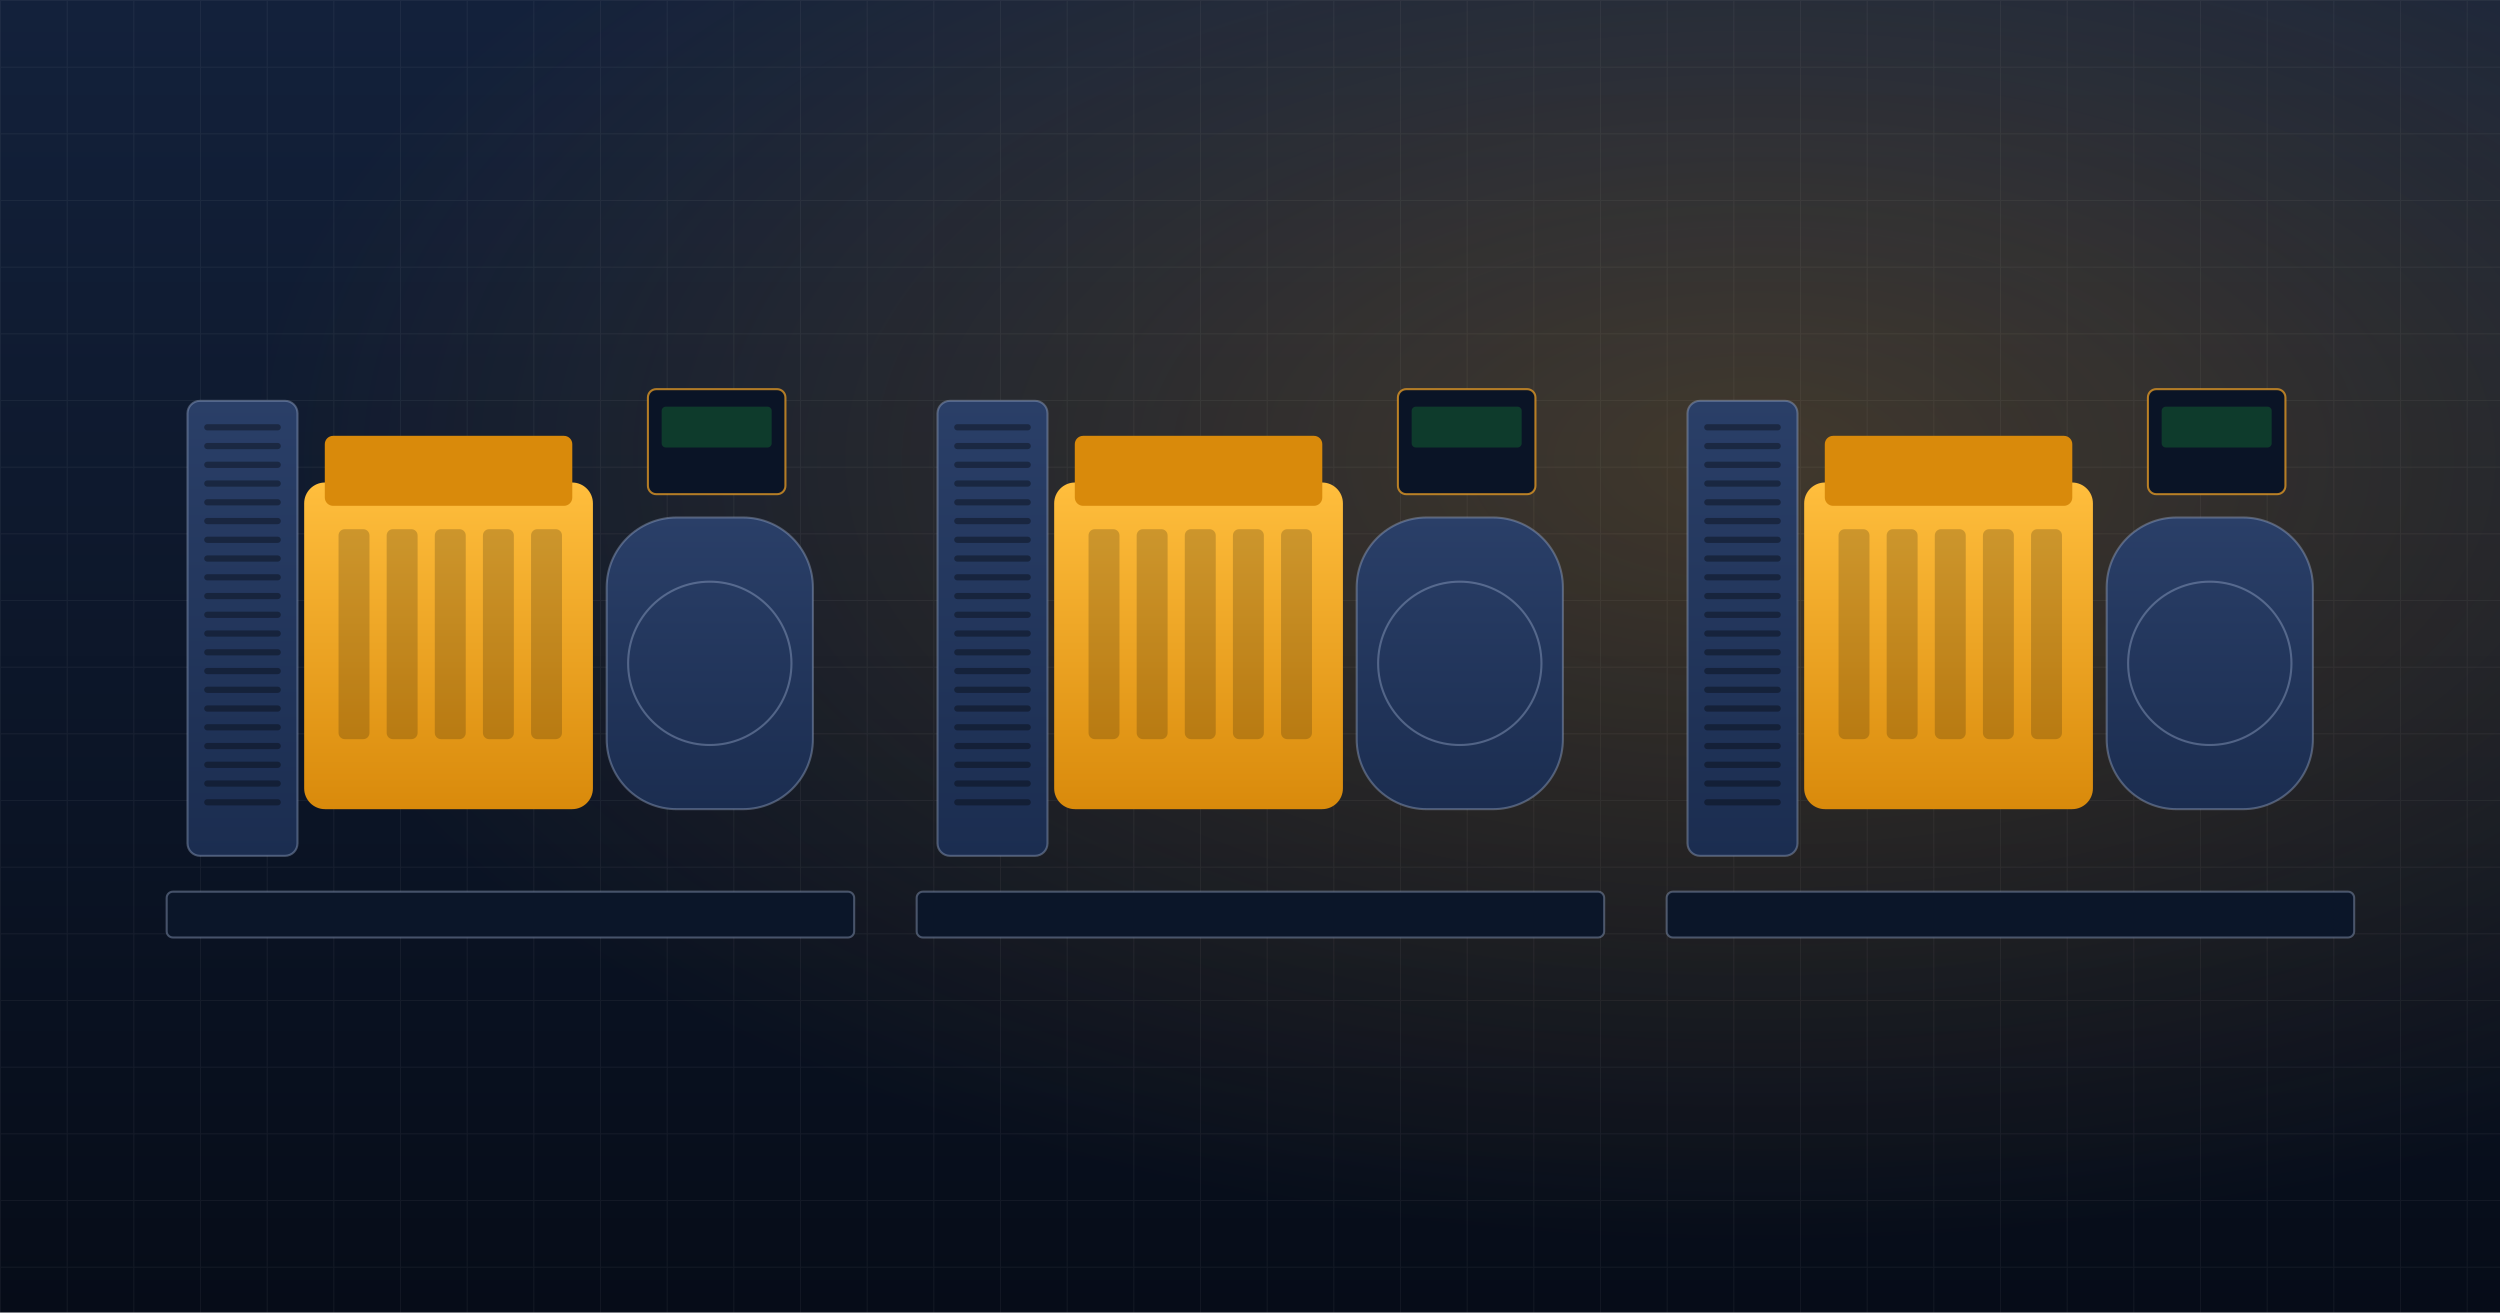
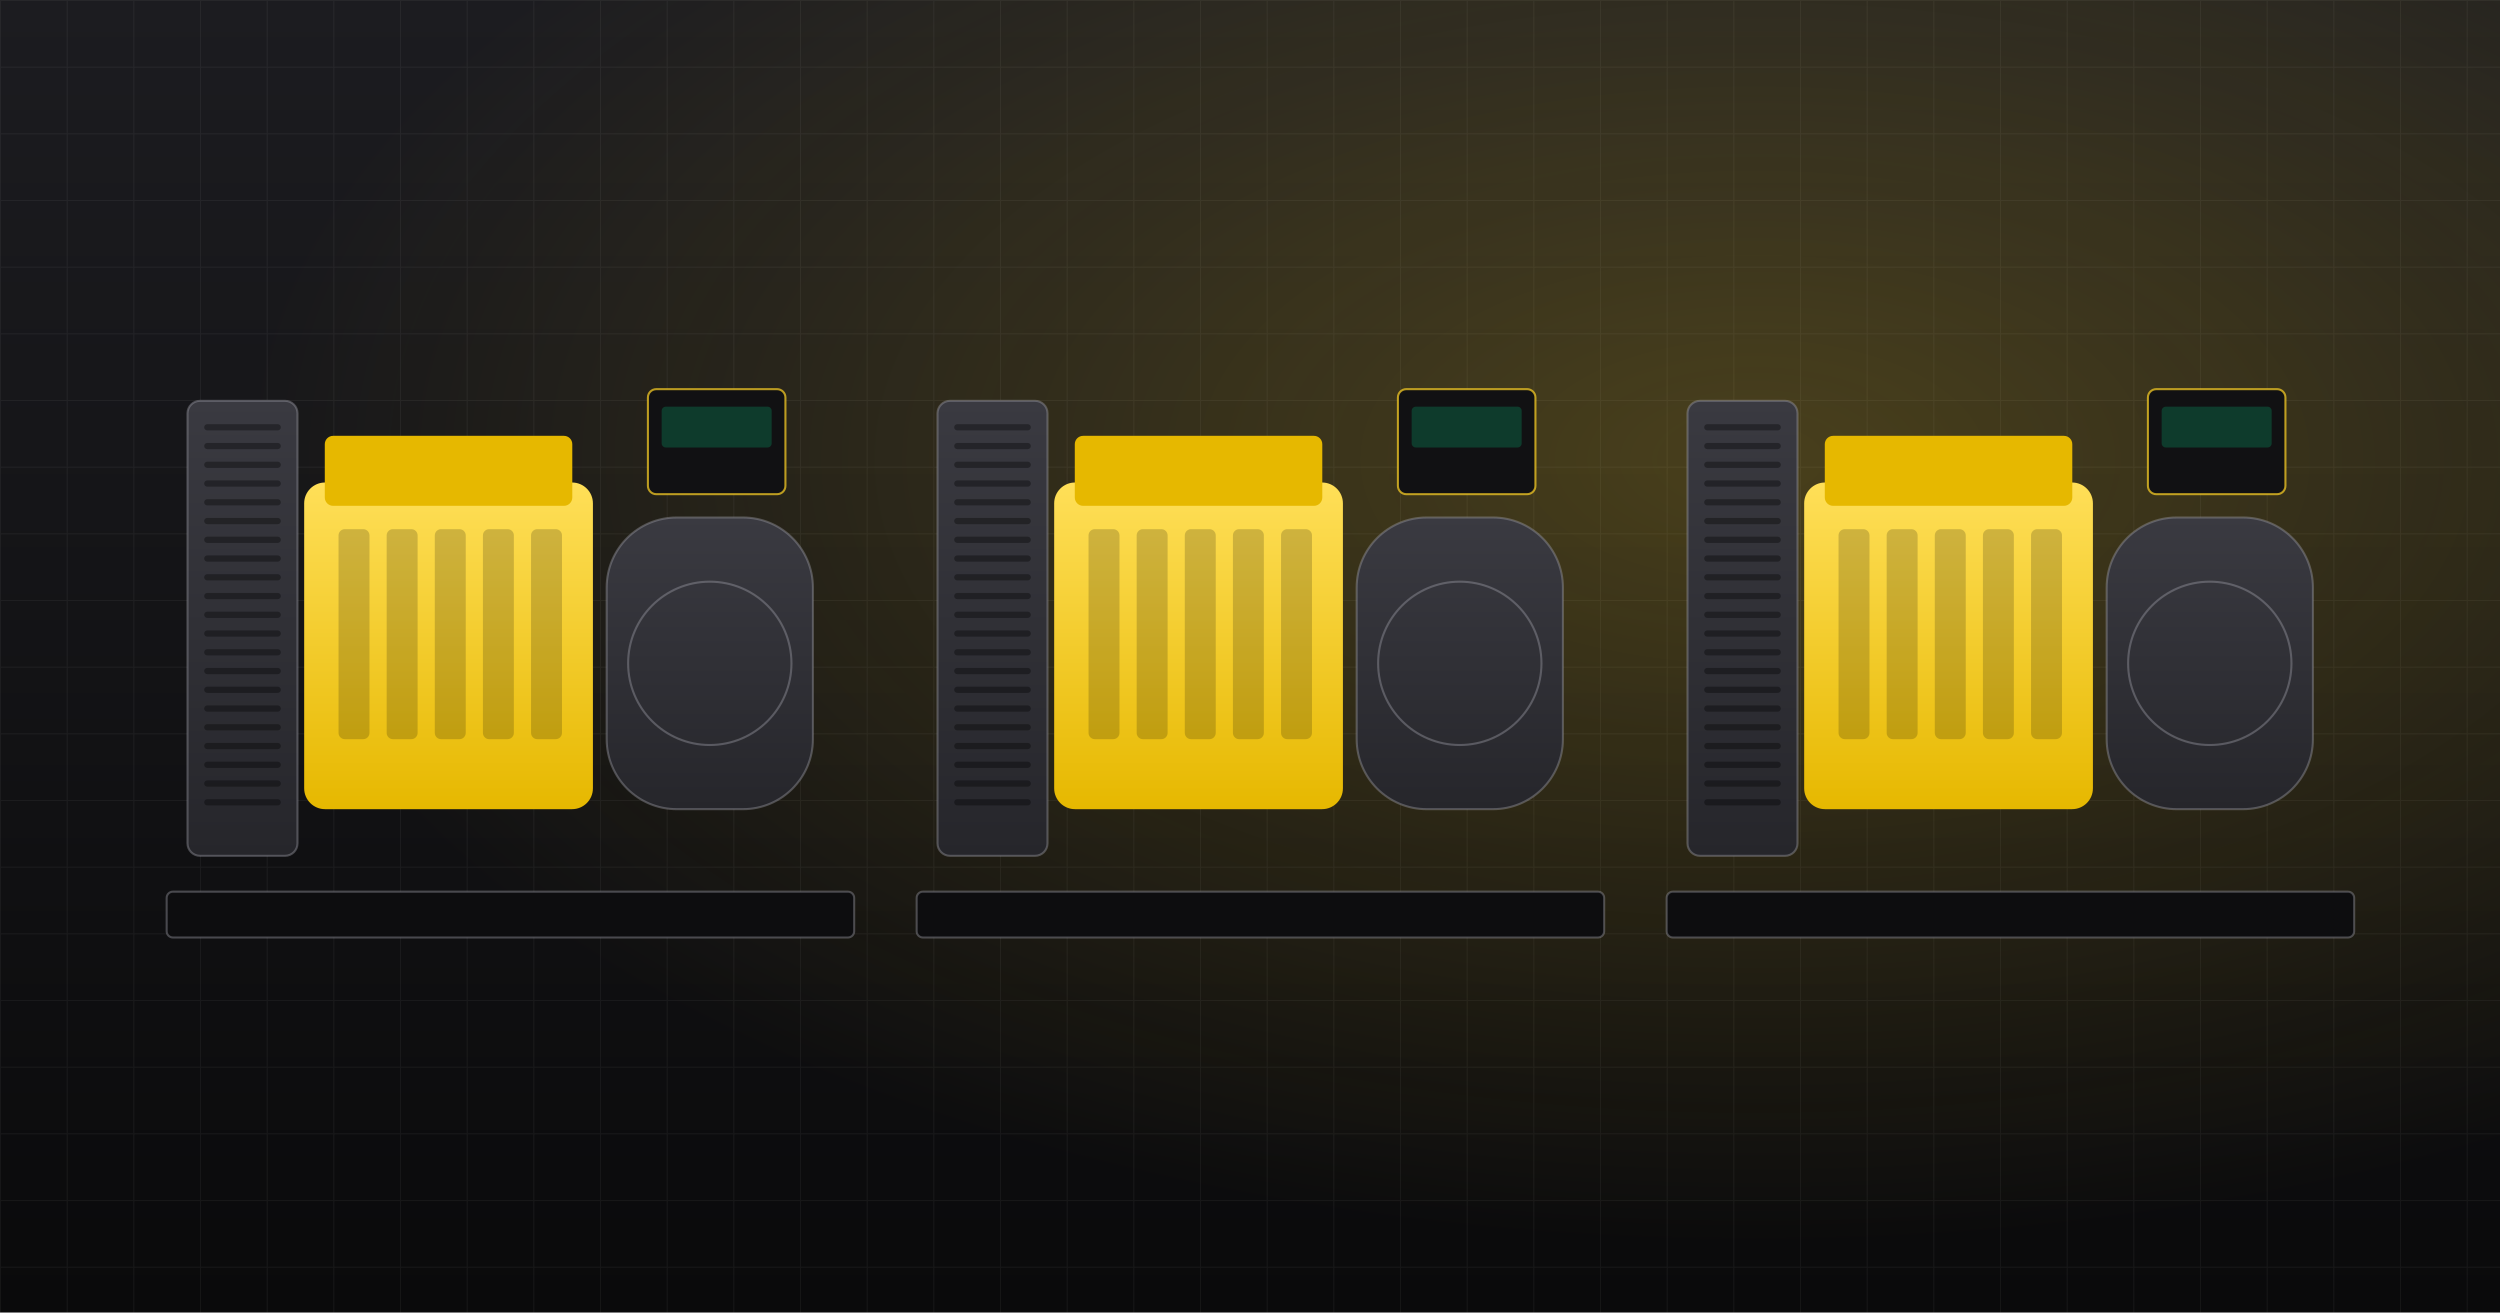
<svg xmlns="http://www.w3.org/2000/svg" viewBox="0 0 1200 630" width="1200" height="630">
  <defs>
    <linearGradient id="bg" x1="0" y1="0" x2="0" y2="1">
-       <stop offset="0" stop-color="#13213b" />
-       <stop offset="1" stop-color="#060c18" />
+       <stop offset="0" stop-color="#1c1c20" />
+       <stop offset="1" stop-color="#0a0a0b" />
    </linearGradient>
    <radialGradient id="gl" cx="0.7" cy="0.35" r="0.6">
-       <stop offset="0" stop-color="#f5a524" stop-opacity=".22" />
-       <stop offset="1" stop-color="#f5a524" stop-opacity="0" />
+       <stop offset="0" stop-color="#ffd426" stop-opacity=".22" />
+       <stop offset="1" stop-color="#ffd426" stop-opacity="0" />
    </radialGradient>
    <pattern id="grid" width="32" height="32" patternUnits="userSpaceOnUse">
      <path d="M32 0H0V32" fill="none" stroke="#fff" stroke-opacity=".05" />
    </pattern>
    <linearGradient id="steel" x1="0" y1="0" x2="0" y2="1">
-       <stop offset="0" stop-color="#2a3f68" />
-       <stop offset="1" stop-color="#1b2d50" />
+       <stop offset="0" stop-color="#3a3a41" />
+       <stop offset="1" stop-color="#26262b" />
    </linearGradient>
    <linearGradient id="amber" x1="0" y1="0" x2="0" y2="1">
-       <stop offset="0" stop-color="#ffbe3d" />
-       <stop offset="1" stop-color="#d98a0b" />
+       <stop offset="0" stop-color="#ffdf58" />
+       <stop offset="1" stop-color="#e6b800" />
    </linearGradient>
  </defs>
  <rect width="1200" height="630" fill="url(#bg)" />
  <rect width="1200" height="630" fill="url(#grid)" />
  <rect width="1200" height="630" fill="url(#gl)" />
  <g>
-     <rect x="80" y="428" width="330" height="22" rx="3" fill="#0b1629" stroke="#9fb0cf" stroke-opacity=".4" />
-     <rect x="90" y="192.4" width="52.8" height="218.4" rx="6" fill="url(#steel)" stroke="#9fb0cf" stroke-opacity=".4" />
+     <rect x="80" y="428" width="330" height="22" rx="3" fill="#0d0d0f" stroke="#a1a1aa" stroke-opacity=".4" />
+     <rect x="90" y="192.4" width="52.8" height="218.4" rx="6" fill="url(#steel)" stroke="#a1a1aa" stroke-opacity=".4" />
    <rect x="98" y="203.6" width="36.8" height="3" rx="1.5" fill="#000" opacity=".35" />
    <rect x="98" y="212.6" width="36.8" height="3" rx="1.5" fill="#000" opacity=".35" />
    <rect x="98" y="221.6" width="36.8" height="3" rx="1.5" fill="#000" opacity=".35" />
    <rect x="98" y="230.6" width="36.8" height="3" rx="1.5" fill="#000" opacity=".35" />
    <rect x="98" y="239.6" width="36.8" height="3" rx="1.5" fill="#000" opacity=".35" />
    <rect x="98" y="248.6" width="36.8" height="3" rx="1.5" fill="#000" opacity=".35" />
    <rect x="98" y="257.6" width="36.8" height="3" rx="1.5" fill="#000" opacity=".35" />
    <rect x="98" y="266.6" width="36.8" height="3" rx="1.5" fill="#000" opacity=".35" />
    <rect x="98" y="275.6" width="36.8" height="3" rx="1.5" fill="#000" opacity=".35" />
    <rect x="98" y="284.6" width="36.8" height="3" rx="1.5" fill="#000" opacity=".35" />
    <rect x="98" y="293.6" width="36.8" height="3" rx="1.5" fill="#000" opacity=".35" />
    <rect x="98" y="302.6" width="36.8" height="3" rx="1.5" fill="#000" opacity=".35" />
    <rect x="98" y="311.6" width="36.8" height="3" rx="1.5" fill="#000" opacity=".35" />
    <rect x="98" y="320.6" width="36.8" height="3" rx="1.5" fill="#000" opacity=".35" />
    <rect x="98" y="329.6" width="36.8" height="3" rx="1.5" fill="#000" opacity=".35" />
    <rect x="98" y="338.6" width="36.8" height="3" rx="1.5" fill="#000" opacity=".35" />
    <rect x="98" y="347.6" width="36.8" height="3" rx="1.5" fill="#000" opacity=".35" />
    <rect x="98" y="356.6" width="36.8" height="3" rx="1.5" fill="#000" opacity=".35" />
    <rect x="98" y="365.6" width="36.8" height="3" rx="1.5" fill="#000" opacity=".35" />
    <rect x="98" y="374.6" width="36.8" height="3" rx="1.5" fill="#000" opacity=".35" />
    <rect x="98" y="383.6" width="36.8" height="3" rx="1.5" fill="#000" opacity=".35" />
    <rect x="146.0" y="231.6" width="138.6" height="156.8" rx="10" fill="url(#amber)" />
-     <rect x="155.9" y="209.2" width="118.8" height="33.6" rx="4" fill="#d98a0b" />
+     <rect x="155.9" y="209.2" width="118.8" height="33.6" rx="4" fill="#e6b800" />
    <rect x="162.5" y="254.0" width="14.85" height="100.8" rx="3" fill="#000" opacity=".18" />
    <rect x="185.6" y="254.0" width="14.85" height="100.8" rx="3" fill="#000" opacity=".18" />
    <rect x="208.7" y="254.0" width="14.85" height="100.8" rx="3" fill="#000" opacity=".18" />
    <rect x="231.8" y="254.0" width="14.85" height="100.8" rx="3" fill="#000" opacity=".18" />
    <rect x="254.9" y="254.0" width="14.85" height="100.8" rx="3" fill="#000" opacity=".18" />
-     <rect x="291.2" y="248.4" width="99.0" height="140.0" rx="33.6" fill="url(#steel)" stroke="#9fb0cf" stroke-opacity=".4" />
-     <circle cx="340.7" cy="318.4" r="39.2" fill="none" stroke="#9fb0cf" stroke-opacity=".4" />
-     <rect x="311.0" y="186.8" width="66.0" height="50.4" rx="4" fill="#0a1426" stroke="#f5a524" stroke-opacity=".7" />
+     <rect x="291.2" y="248.4" width="99.0" height="140.0" rx="33.6" fill="url(#steel)" stroke="#a1a1aa" stroke-opacity=".4" />
+     <circle cx="340.7" cy="318.4" r="39.2" fill="none" stroke="#a1a1aa" stroke-opacity=".4" />
+     <rect x="311.0" y="186.8" width="66.0" height="50.4" rx="4" fill="#111113" stroke="#ffd426" stroke-opacity=".7" />
    <rect x="317.6" y="195.2" width="52.8" height="19.6" rx="2" fill="#0e3b2c" />
  </g>
  <g>
-     <rect x="440" y="428" width="330" height="22" rx="3" fill="#0b1629" stroke="#9fb0cf" stroke-opacity=".4" />
-     <rect x="450" y="192.4" width="52.8" height="218.4" rx="6" fill="url(#steel)" stroke="#9fb0cf" stroke-opacity=".4" />
+     <rect x="440" y="428" width="330" height="22" rx="3" fill="#0d0d0f" stroke="#a1a1aa" stroke-opacity=".4" />
+     <rect x="450" y="192.4" width="52.8" height="218.4" rx="6" fill="url(#steel)" stroke="#a1a1aa" stroke-opacity=".4" />
    <rect x="458" y="203.6" width="36.8" height="3" rx="1.5" fill="#000" opacity=".35" />
    <rect x="458" y="212.6" width="36.8" height="3" rx="1.5" fill="#000" opacity=".35" />
    <rect x="458" y="221.6" width="36.8" height="3" rx="1.5" fill="#000" opacity=".35" />
    <rect x="458" y="230.6" width="36.8" height="3" rx="1.5" fill="#000" opacity=".35" />
    <rect x="458" y="239.6" width="36.8" height="3" rx="1.5" fill="#000" opacity=".35" />
    <rect x="458" y="248.6" width="36.8" height="3" rx="1.5" fill="#000" opacity=".35" />
    <rect x="458" y="257.6" width="36.8" height="3" rx="1.5" fill="#000" opacity=".35" />
    <rect x="458" y="266.6" width="36.8" height="3" rx="1.5" fill="#000" opacity=".35" />
    <rect x="458" y="275.6" width="36.8" height="3" rx="1.5" fill="#000" opacity=".35" />
    <rect x="458" y="284.6" width="36.8" height="3" rx="1.5" fill="#000" opacity=".35" />
    <rect x="458" y="293.6" width="36.8" height="3" rx="1.5" fill="#000" opacity=".35" />
    <rect x="458" y="302.6" width="36.8" height="3" rx="1.5" fill="#000" opacity=".35" />
    <rect x="458" y="311.6" width="36.8" height="3" rx="1.5" fill="#000" opacity=".35" />
    <rect x="458" y="320.6" width="36.8" height="3" rx="1.5" fill="#000" opacity=".35" />
    <rect x="458" y="329.6" width="36.8" height="3" rx="1.5" fill="#000" opacity=".35" />
    <rect x="458" y="338.6" width="36.8" height="3" rx="1.5" fill="#000" opacity=".35" />
    <rect x="458" y="347.6" width="36.8" height="3" rx="1.5" fill="#000" opacity=".35" />
    <rect x="458" y="356.6" width="36.8" height="3" rx="1.5" fill="#000" opacity=".35" />
    <rect x="458" y="365.6" width="36.8" height="3" rx="1.5" fill="#000" opacity=".35" />
    <rect x="458" y="374.6" width="36.8" height="3" rx="1.5" fill="#000" opacity=".35" />
    <rect x="458" y="383.6" width="36.8" height="3" rx="1.5" fill="#000" opacity=".35" />
    <rect x="506.0" y="231.6" width="138.6" height="156.8" rx="10" fill="url(#amber)" />
-     <rect x="515.9" y="209.2" width="118.8" height="33.6" rx="4" fill="#d98a0b" />
+     <rect x="515.9" y="209.2" width="118.8" height="33.6" rx="4" fill="#e6b800" />
    <rect x="522.5" y="254.0" width="14.85" height="100.8" rx="3" fill="#000" opacity=".18" />
    <rect x="545.6" y="254.0" width="14.85" height="100.8" rx="3" fill="#000" opacity=".18" />
    <rect x="568.7" y="254.0" width="14.85" height="100.8" rx="3" fill="#000" opacity=".18" />
    <rect x="591.8" y="254.0" width="14.85" height="100.8" rx="3" fill="#000" opacity=".18" />
    <rect x="614.9" y="254.0" width="14.85" height="100.8" rx="3" fill="#000" opacity=".18" />
-     <rect x="651.2" y="248.4" width="99.0" height="140.0" rx="33.6" fill="url(#steel)" stroke="#9fb0cf" stroke-opacity=".4" />
-     <circle cx="700.7" cy="318.4" r="39.2" fill="none" stroke="#9fb0cf" stroke-opacity=".4" />
-     <rect x="671.0" y="186.8" width="66.0" height="50.4" rx="4" fill="#0a1426" stroke="#f5a524" stroke-opacity=".7" />
+     <rect x="651.2" y="248.4" width="99.0" height="140.0" rx="33.6" fill="url(#steel)" stroke="#a1a1aa" stroke-opacity=".4" />
+     <circle cx="700.7" cy="318.4" r="39.2" fill="none" stroke="#a1a1aa" stroke-opacity=".4" />
+     <rect x="671.0" y="186.8" width="66.0" height="50.4" rx="4" fill="#111113" stroke="#ffd426" stroke-opacity=".7" />
    <rect x="677.6" y="195.2" width="52.8" height="19.6" rx="2" fill="#0e3b2c" />
  </g>
  <g>
-     <rect x="800" y="428" width="330" height="22" rx="3" fill="#0b1629" stroke="#9fb0cf" stroke-opacity=".4" />
-     <rect x="810" y="192.4" width="52.8" height="218.4" rx="6" fill="url(#steel)" stroke="#9fb0cf" stroke-opacity=".4" />
+     <rect x="800" y="428" width="330" height="22" rx="3" fill="#0d0d0f" stroke="#a1a1aa" stroke-opacity=".4" />
+     <rect x="810" y="192.4" width="52.8" height="218.4" rx="6" fill="url(#steel)" stroke="#a1a1aa" stroke-opacity=".4" />
    <rect x="818" y="203.6" width="36.8" height="3" rx="1.5" fill="#000" opacity=".35" />
    <rect x="818" y="212.6" width="36.8" height="3" rx="1.5" fill="#000" opacity=".35" />
    <rect x="818" y="221.6" width="36.8" height="3" rx="1.5" fill="#000" opacity=".35" />
    <rect x="818" y="230.6" width="36.8" height="3" rx="1.5" fill="#000" opacity=".35" />
    <rect x="818" y="239.6" width="36.8" height="3" rx="1.5" fill="#000" opacity=".35" />
    <rect x="818" y="248.6" width="36.8" height="3" rx="1.5" fill="#000" opacity=".35" />
    <rect x="818" y="257.6" width="36.8" height="3" rx="1.5" fill="#000" opacity=".35" />
    <rect x="818" y="266.6" width="36.8" height="3" rx="1.5" fill="#000" opacity=".35" />
    <rect x="818" y="275.6" width="36.8" height="3" rx="1.5" fill="#000" opacity=".35" />
    <rect x="818" y="284.6" width="36.8" height="3" rx="1.5" fill="#000" opacity=".35" />
    <rect x="818" y="293.6" width="36.8" height="3" rx="1.5" fill="#000" opacity=".35" />
    <rect x="818" y="302.6" width="36.8" height="3" rx="1.5" fill="#000" opacity=".35" />
    <rect x="818" y="311.6" width="36.8" height="3" rx="1.5" fill="#000" opacity=".35" />
    <rect x="818" y="320.6" width="36.8" height="3" rx="1.5" fill="#000" opacity=".35" />
    <rect x="818" y="329.6" width="36.8" height="3" rx="1.5" fill="#000" opacity=".35" />
    <rect x="818" y="338.6" width="36.8" height="3" rx="1.5" fill="#000" opacity=".35" />
    <rect x="818" y="347.6" width="36.8" height="3" rx="1.5" fill="#000" opacity=".35" />
    <rect x="818" y="356.6" width="36.8" height="3" rx="1.5" fill="#000" opacity=".35" />
    <rect x="818" y="365.6" width="36.8" height="3" rx="1.5" fill="#000" opacity=".35" />
    <rect x="818" y="374.6" width="36.8" height="3" rx="1.5" fill="#000" opacity=".35" />
    <rect x="818" y="383.6" width="36.8" height="3" rx="1.5" fill="#000" opacity=".35" />
    <rect x="866.0" y="231.6" width="138.6" height="156.8" rx="10" fill="url(#amber)" />
-     <rect x="875.9" y="209.2" width="118.8" height="33.6" rx="4" fill="#d98a0b" />
+     <rect x="875.9" y="209.2" width="118.8" height="33.6" rx="4" fill="#e6b800" />
    <rect x="882.5" y="254.0" width="14.85" height="100.8" rx="3" fill="#000" opacity=".18" />
    <rect x="905.6" y="254.0" width="14.85" height="100.8" rx="3" fill="#000" opacity=".18" />
    <rect x="928.7" y="254.0" width="14.85" height="100.8" rx="3" fill="#000" opacity=".18" />
    <rect x="951.8" y="254.0" width="14.85" height="100.8" rx="3" fill="#000" opacity=".18" />
    <rect x="974.9" y="254.0" width="14.85" height="100.8" rx="3" fill="#000" opacity=".18" />
-     <rect x="1011.2" y="248.4" width="99.0" height="140.0" rx="33.6" fill="url(#steel)" stroke="#9fb0cf" stroke-opacity=".4" />
-     <circle cx="1060.7" cy="318.4" r="39.2" fill="none" stroke="#9fb0cf" stroke-opacity=".4" />
-     <rect x="1031.0" y="186.8" width="66.0" height="50.4" rx="4" fill="#0a1426" stroke="#f5a524" stroke-opacity=".7" />
+     <rect x="1011.2" y="248.4" width="99.0" height="140.0" rx="33.6" fill="url(#steel)" stroke="#a1a1aa" stroke-opacity=".4" />
+     <circle cx="1060.7" cy="318.4" r="39.2" fill="none" stroke="#a1a1aa" stroke-opacity=".4" />
+     <rect x="1031.0" y="186.8" width="66.0" height="50.4" rx="4" fill="#111113" stroke="#ffd426" stroke-opacity=".7" />
    <rect x="1037.6" y="195.2" width="52.8" height="19.6" rx="2" fill="#0e3b2c" />
  </g>
</svg>
